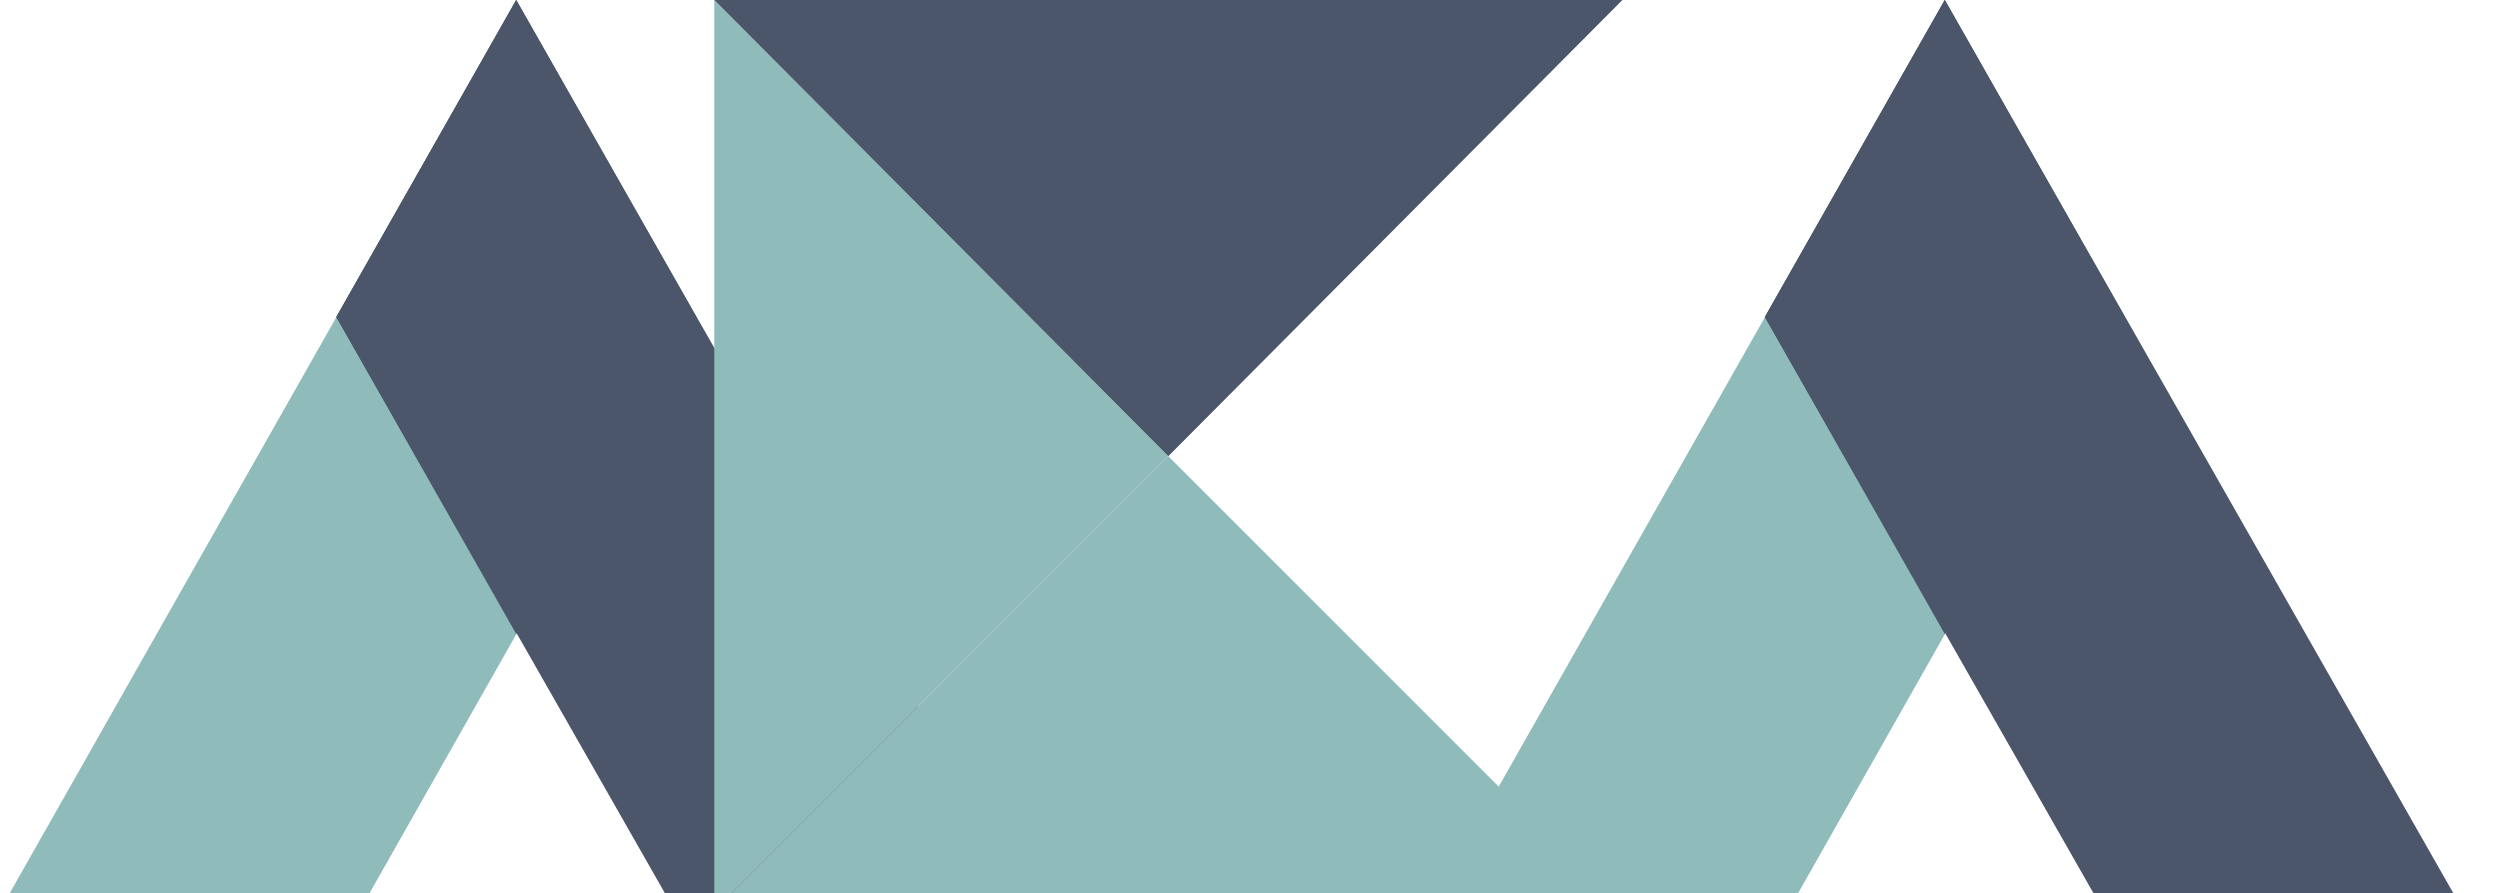
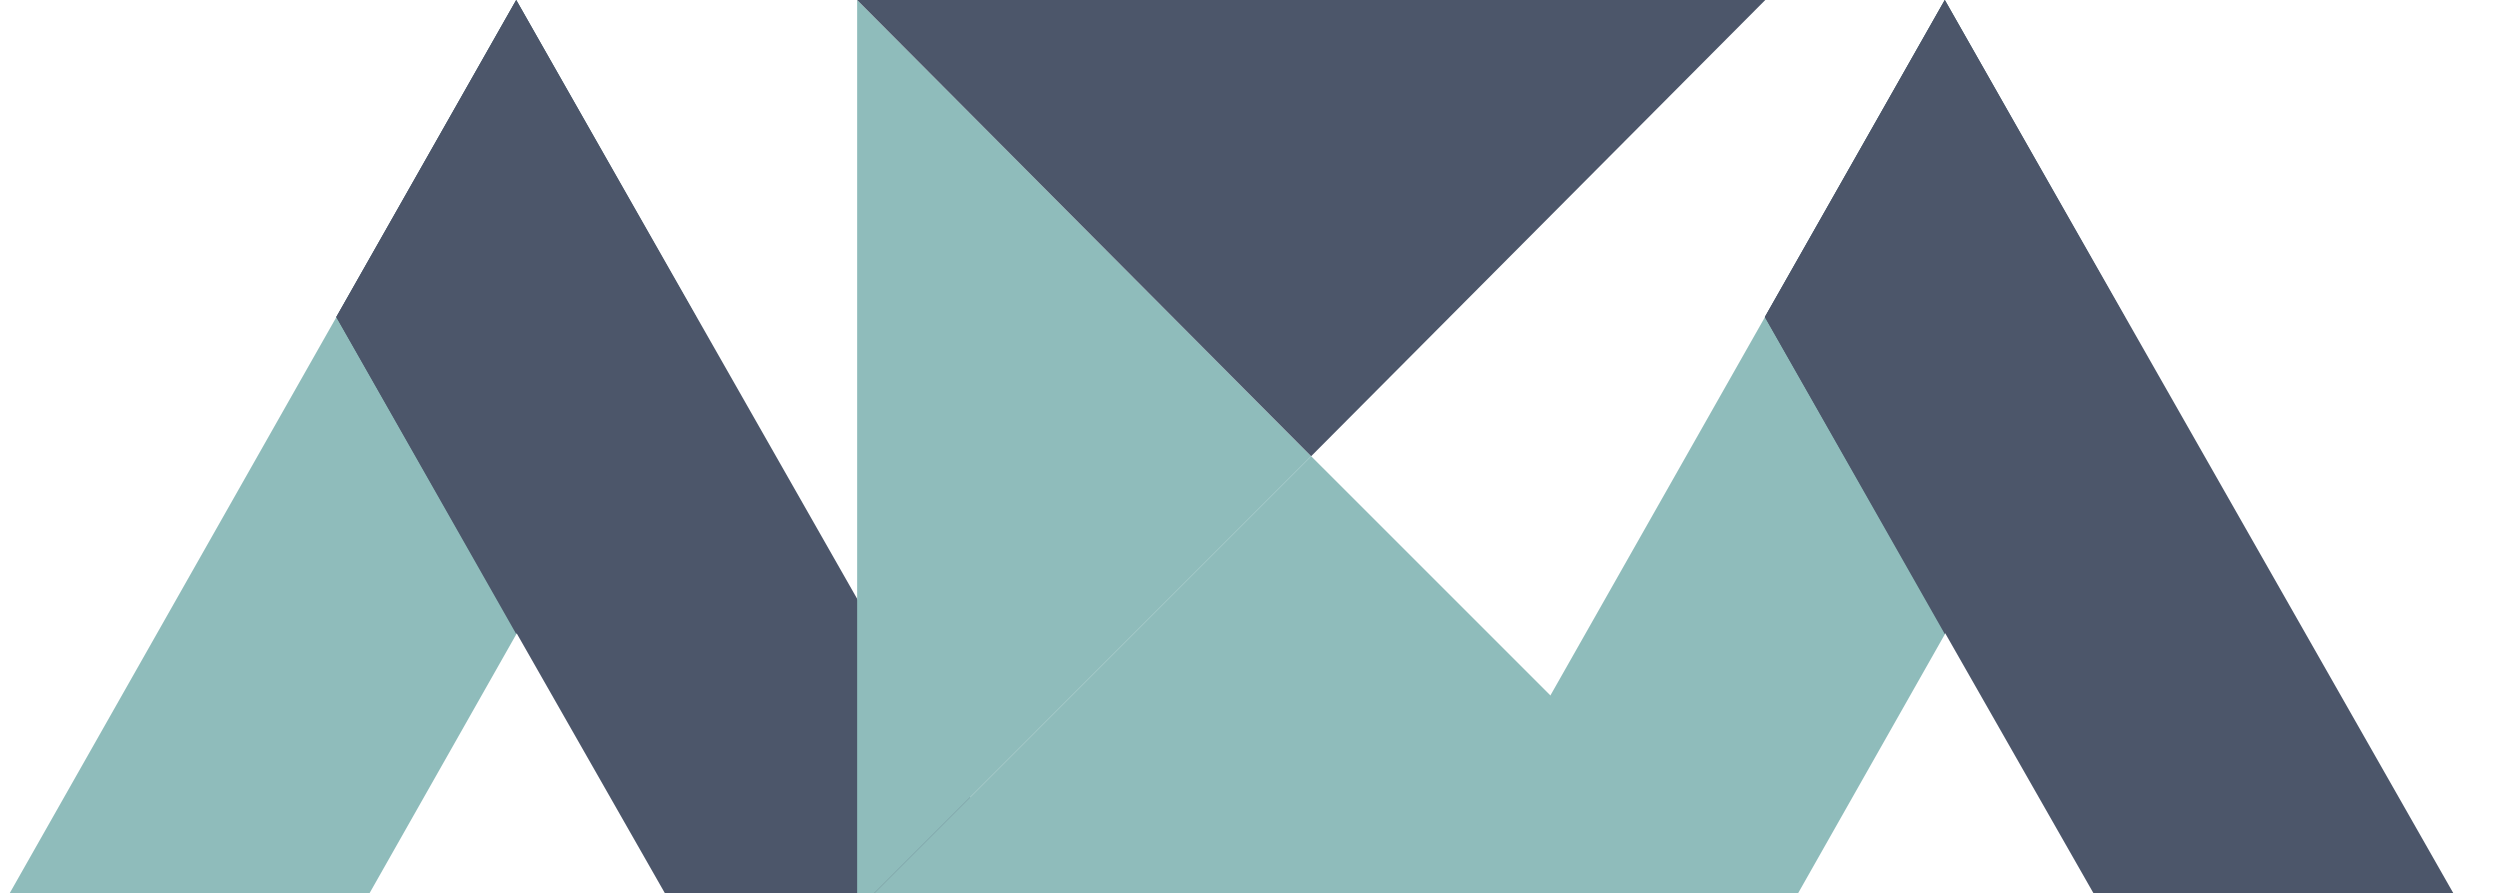
<svg xmlns="http://www.w3.org/2000/svg" version="1.0" viewBox="0 0 350 125">
  <g>
    <path fill="#8FBCBB" d="M0 127.44h50.38l47.07-83.06L72.27 0 0 127.44z" />
    <path fill="#4c566a" d="M144.83 127.44H94.45L47.08 44.38 72.27 0l72.56 127.44z" />
    <path fill="#4c566a" d="M72.27 88.76l25.18-44.38L72.27 0 47.08 44.38l25.19 44.38z" />
  </g>
-   <g transform="translate(100, 0)">
+   <g transform="translate(120, 0)">
    <path fill="#8FBCBB" d="M0 0l63.56 63.87L0 127.44V0z" />
    <path fill="#4c566a" d="M0 0h127.14L63.56 63.87 0 0z" />
    <path fill="#8FBCBB" d="M127.14 127.44H0l63.56-63.57 63.58 63.57z" />
  </g>
  <g transform="translate(200, 0)">
    <path fill="#8FBCBB" d="M0 127.44h50.38l47.07-83.06L72.27 0 0 127.44z" />
    <path fill="#4c566a" d="M144.83 127.44H94.45L47.08 44.38 72.27 0l72.56 127.44z" />
    <path fill="#4c566a" d="M72.27 88.76l25.18-44.38L72.27 0 47.08 44.38l25.19 44.38z" />
  </g>
</svg>
